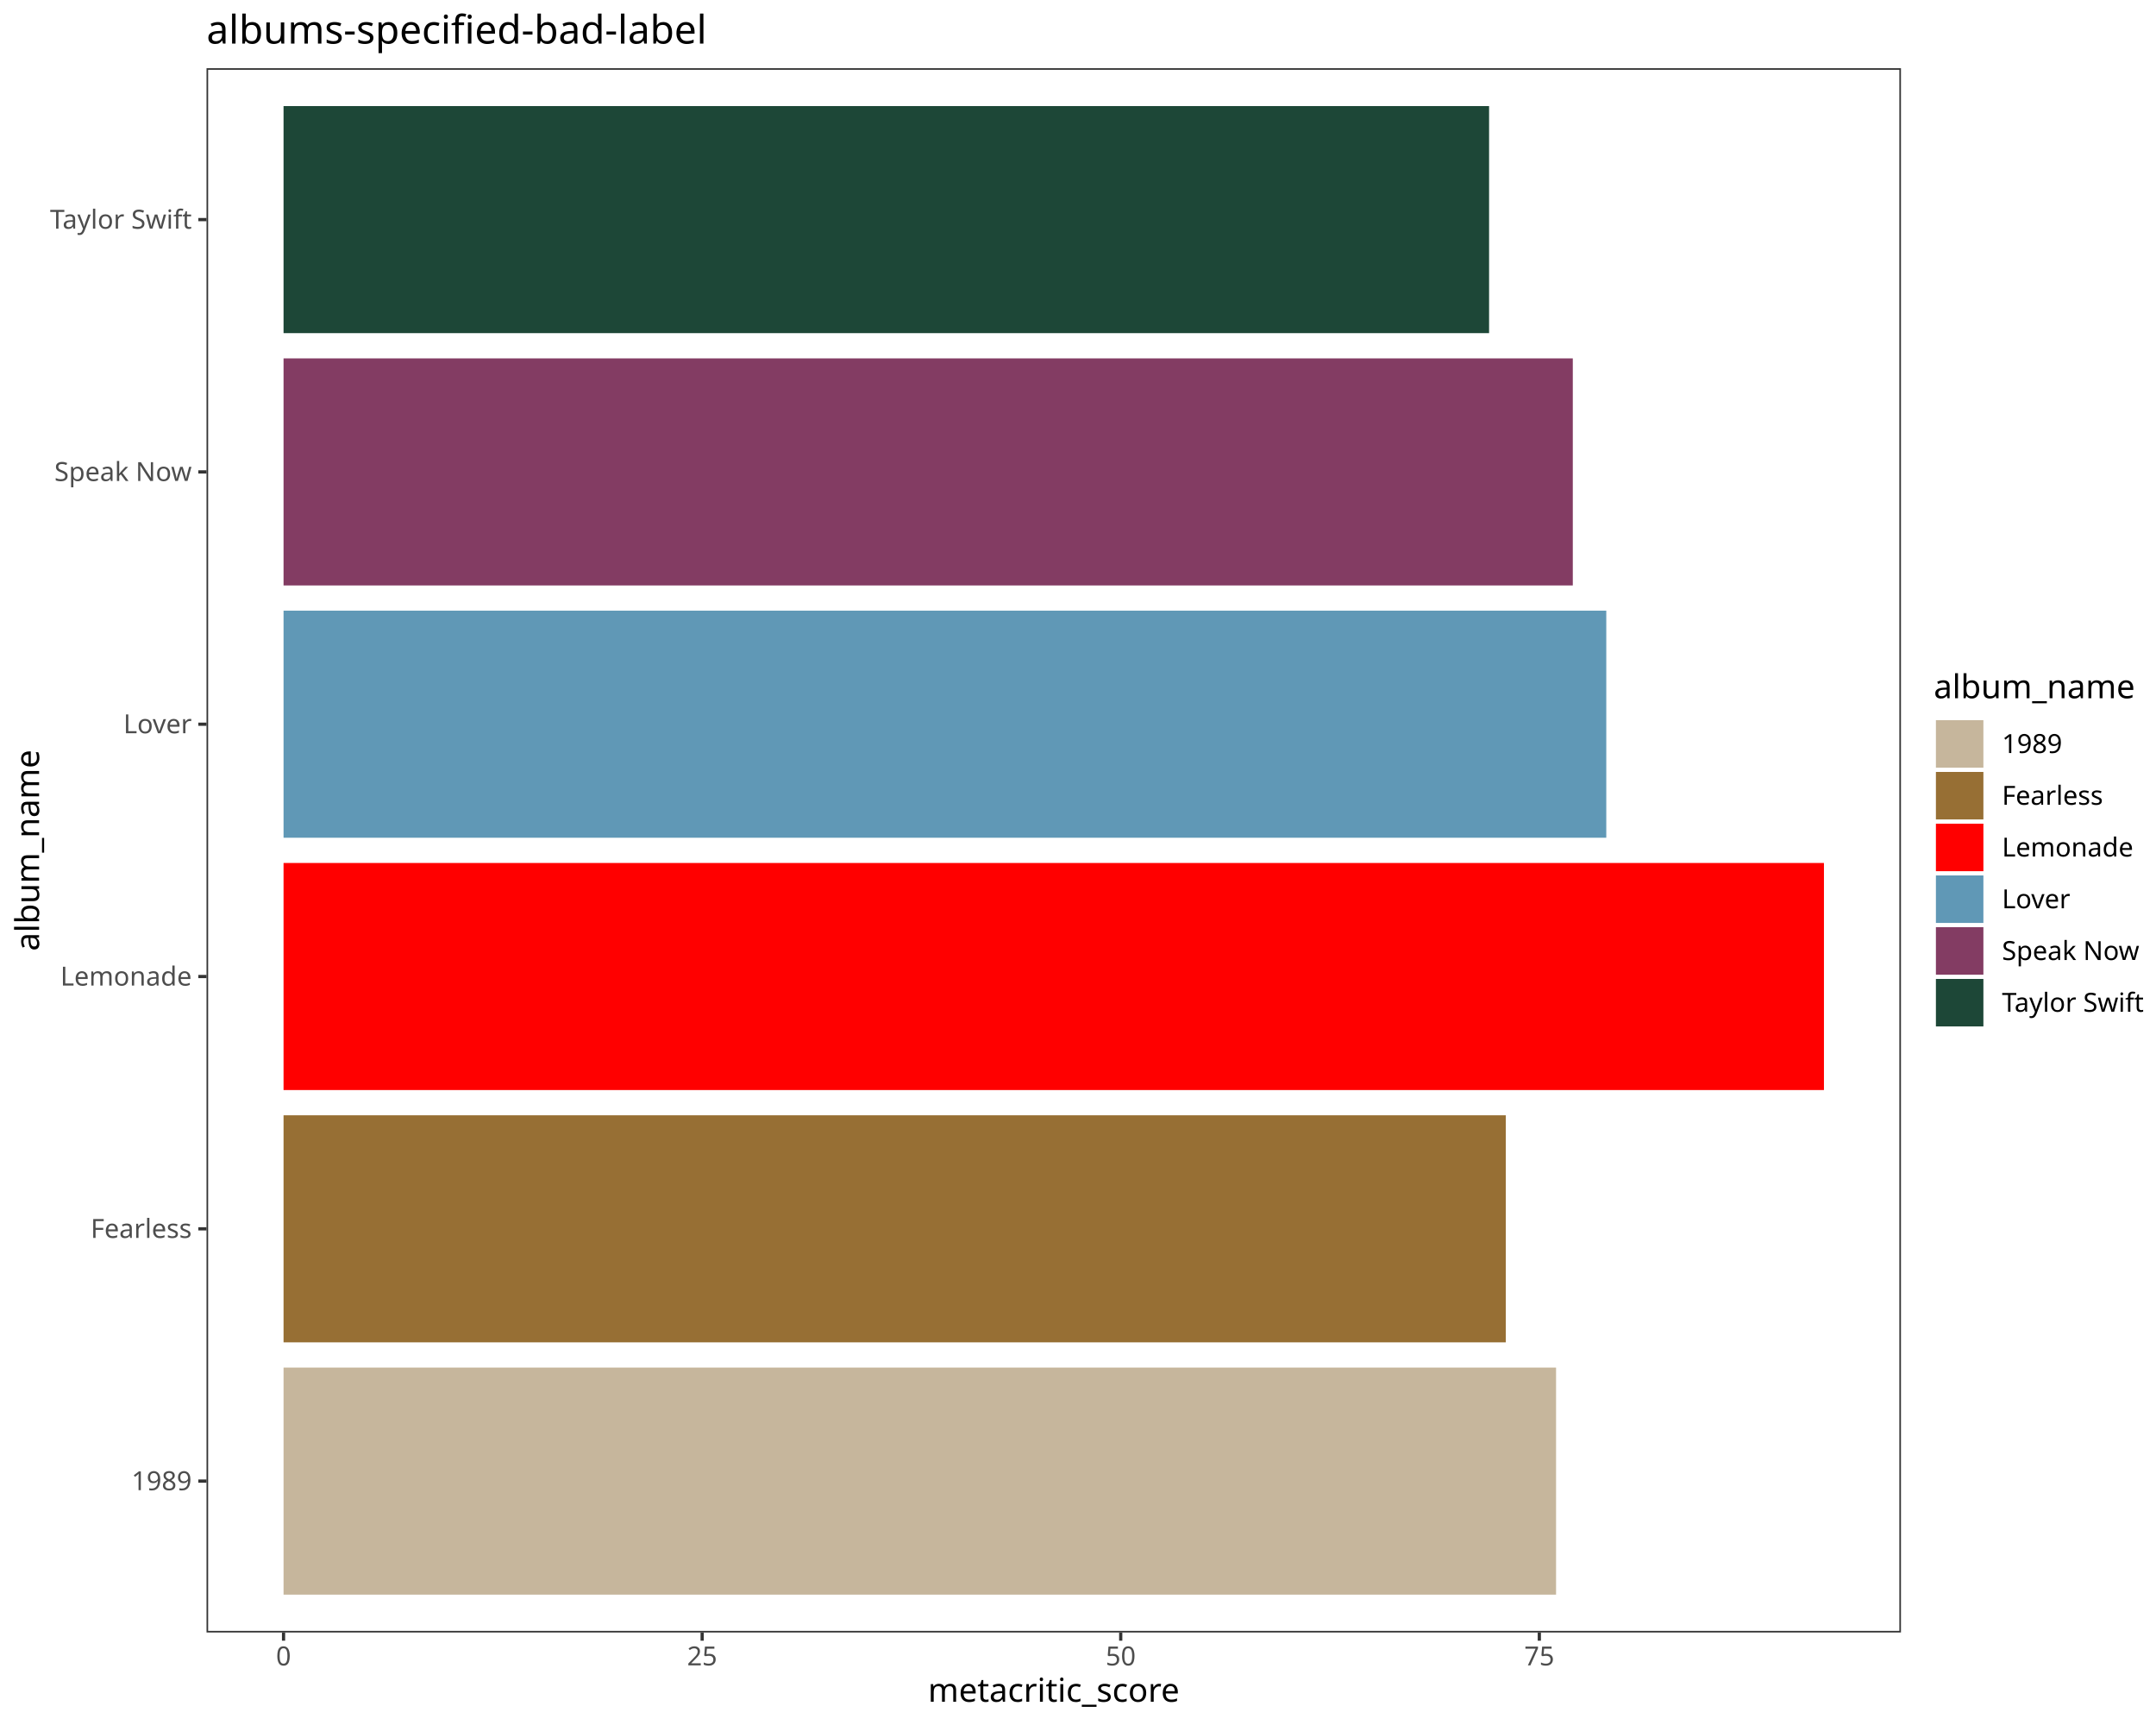
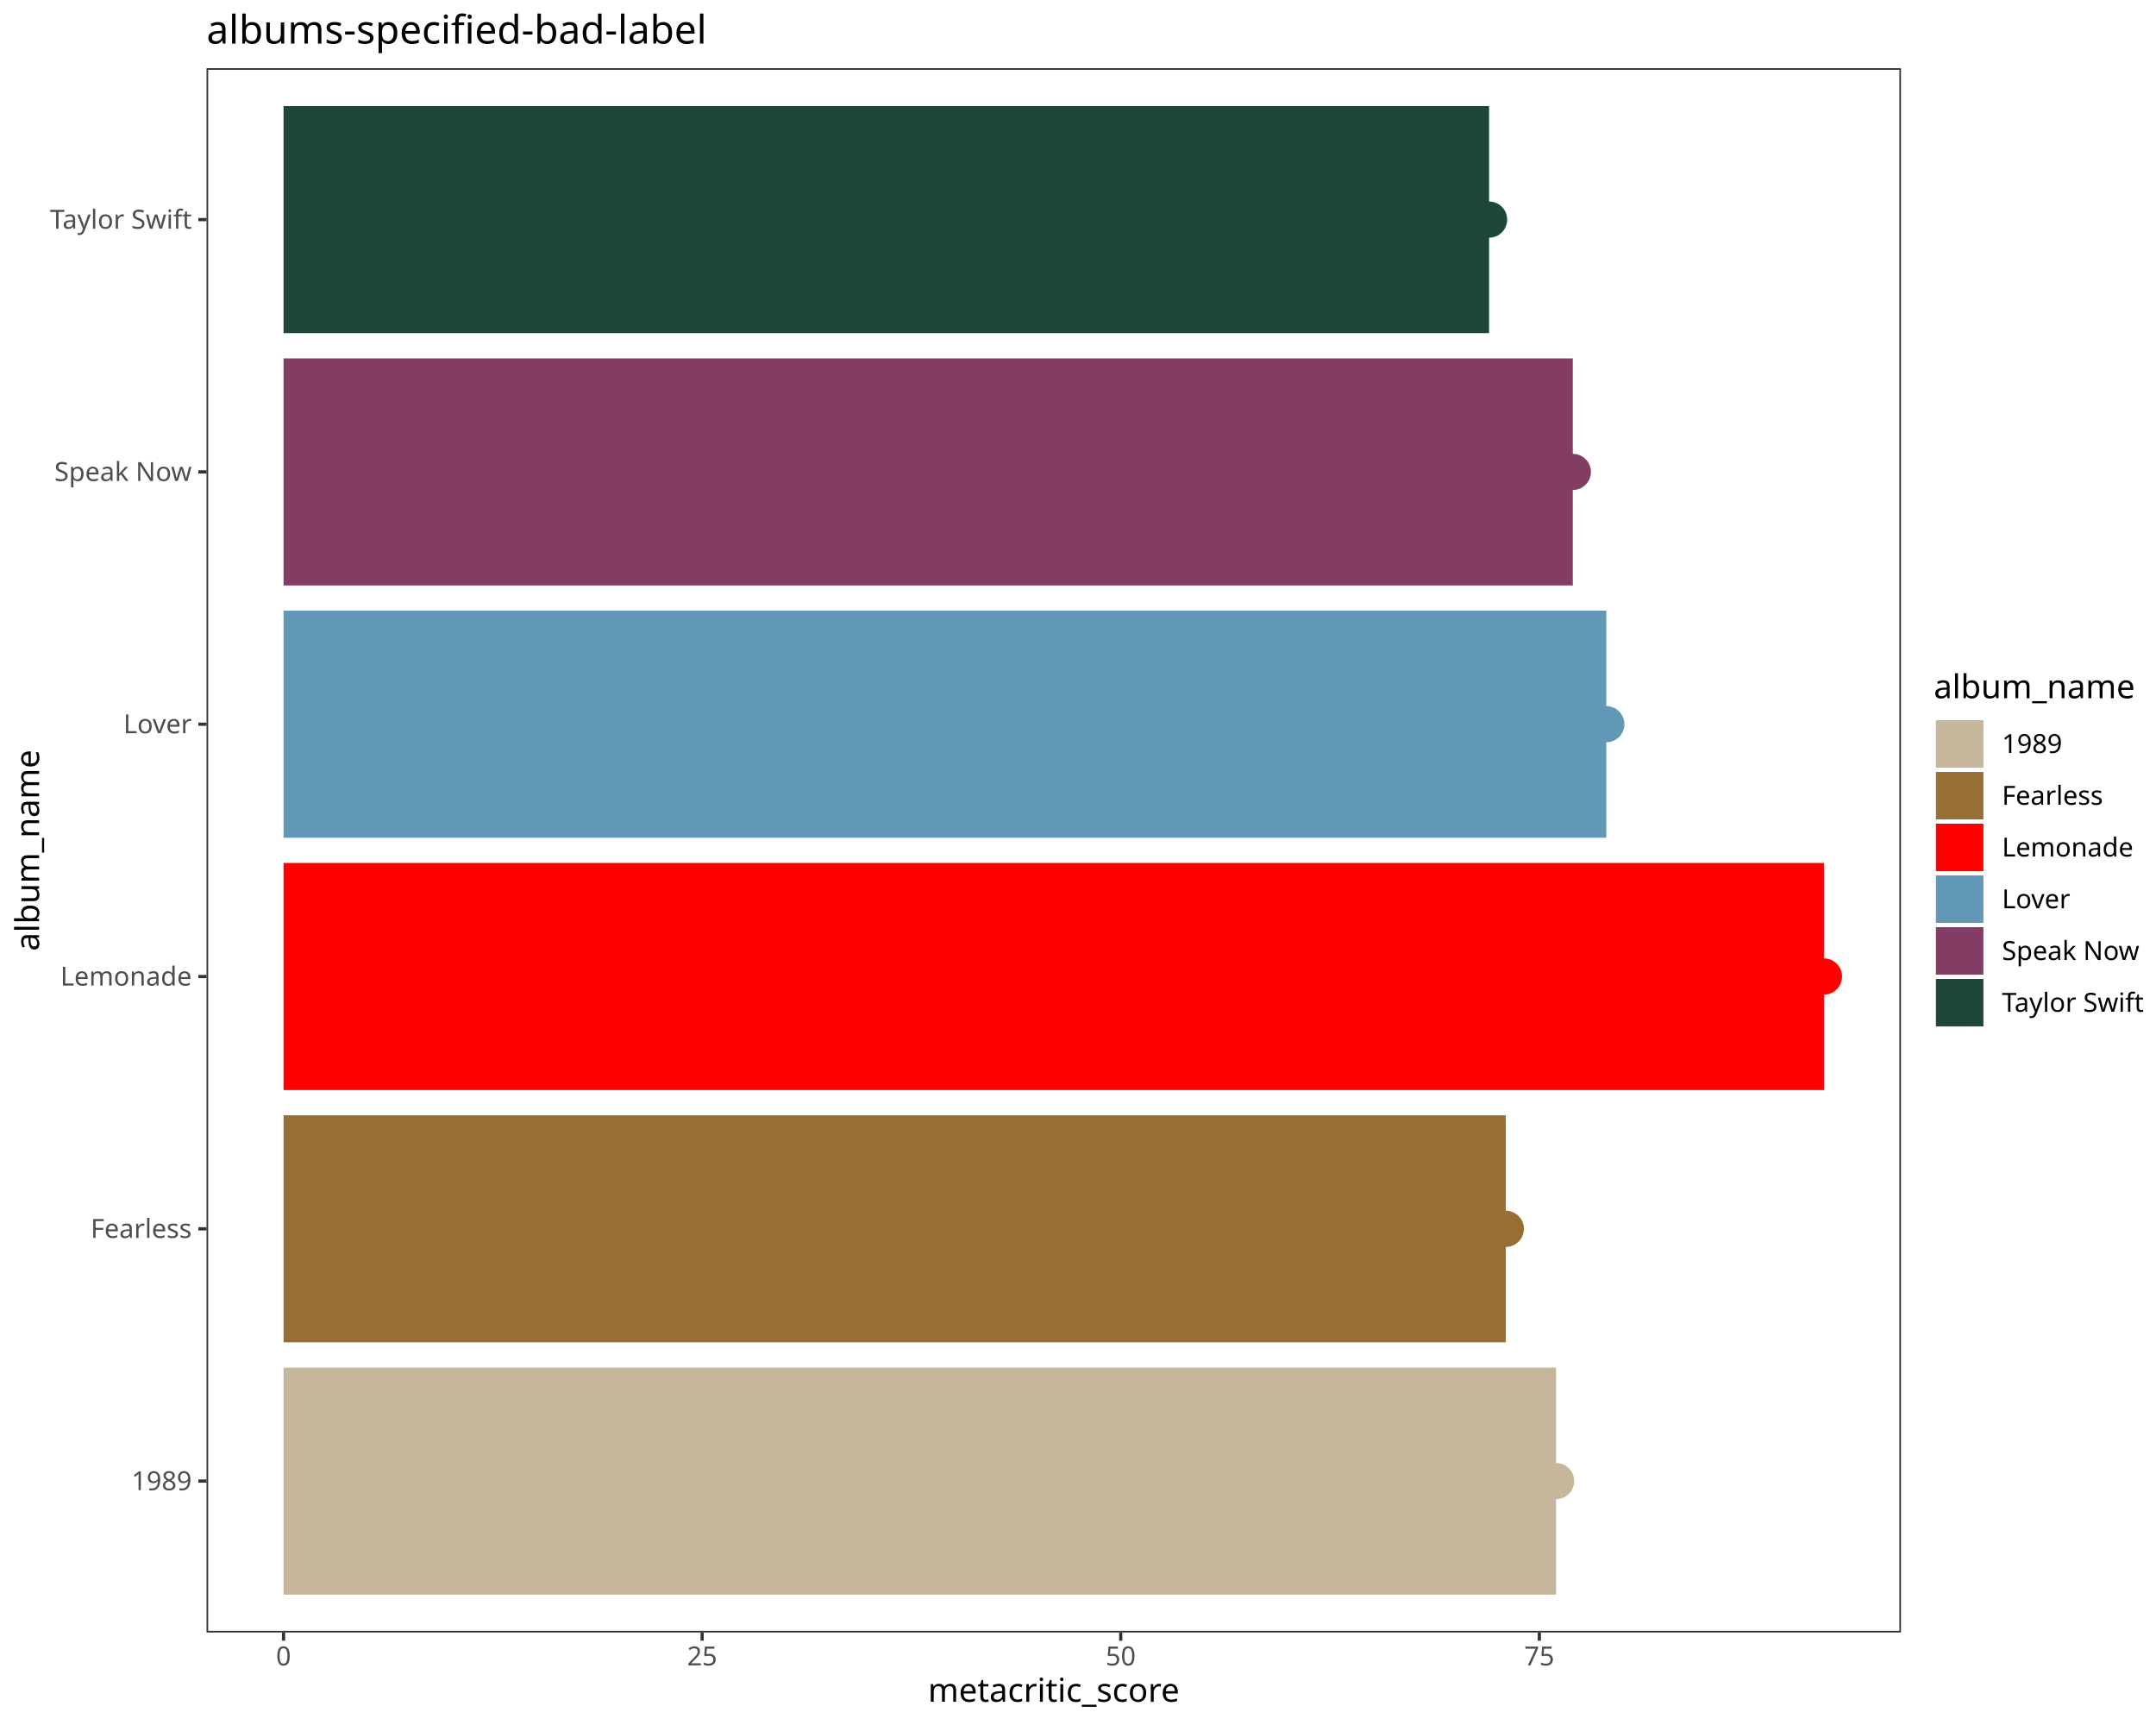
<svg xmlns="http://www.w3.org/2000/svg" class="svglite" data-engine-version="2.0" width="720.00pt" height="576.00pt" viewBox="0 0 720.00 576.00">
  <defs>
    <style type="text/css">
    .svglite line, .svglite polyline, .svglite polygon, .svglite path, .svglite rect, .svglite circle {
      fill: none;
      stroke: #000000;
      stroke-linecap: round;
      stroke-linejoin: round;
      stroke-miterlimit: 10.00;
    }
  </style>
  </defs>
  <rect width="100%" height="100%" style="stroke: none; fill: #FFFFFF;" />
  <defs>
    <clipPath id="cpMC4wMHw3MjAuMDB8MC4wMHw1NzYuMDA=">
      <rect x="0.00" y="0.00" width="720.00" height="576.00" />
    </clipPath>
  </defs>
  <g clip-path="url(#cpMC4wMHw3MjAuMDB8MC4wMHw1NzYuMDA=)">
    <rect x="0.00" y="0.00" width="720.00" height="576.00" style="stroke-width: 1.07; stroke: #FFFFFF; fill: #FFFFFF;" />
  </g>
  <defs>
    <clipPath id="cpNjguOTd8NjM0LjgzfDIyLjc4fDU0NS4xMQ==">
      <rect x="68.97" y="22.78" width="565.86" height="522.33" />
    </clipPath>
  </defs>
  <g clip-path="url(#cpNjguOTd8NjM0LjgzfDIyLjc4fDU0NS4xMQ==)">
    <rect x="68.97" y="22.78" width="565.86" height="522.33" style="stroke-width: 1.07; stroke: none; fill: #FFFFFF;" />
    <rect x="94.69" y="35.42" width="402.59" height="75.82" style="stroke-width: 1.07; stroke: none; stroke-linecap: square; stroke-linejoin: miter; fill: #1D4737;" />
    <rect x="94.69" y="203.91" width="441.73" height="75.82" style="stroke-width: 1.07; stroke: none; stroke-linecap: square; stroke-linejoin: miter; fill: #6098B6;" />
    <rect x="94.69" y="372.41" width="408.18" height="75.82" style="stroke-width: 1.07; stroke: none; stroke-linecap: square; stroke-linejoin: miter; fill: #976F34;" />
    <rect x="94.69" y="119.67" width="430.55" height="75.82" style="stroke-width: 1.07; stroke: none; stroke-linecap: square; stroke-linejoin: miter; fill: #833C63;" />
    <rect x="94.69" y="456.65" width="424.96" height="75.82" style="stroke-width: 1.07; stroke: none; stroke-linecap: square; stroke-linejoin: miter; fill: #C6B69C;" />
    <rect x="94.69" y="288.16" width="514.42" height="75.82" style="stroke-width: 1.07; stroke: none; stroke-linecap: square; stroke-linejoin: miter; fill: #FF0000;" />
+     <circle cx="497.28" cy="73.33" r="5.69" style="stroke-width: 0.71; stroke: #1D4737; fill: #1D4737;" />
+     <circle cx="536.42" cy="241.82" r="5.69" style="stroke-width: 0.71; stroke: #6098B6; fill: #6098B6;" />
+     <circle cx="502.87" cy="410.32" r="5.69" style="stroke-width: 0.71; stroke: #976F34; fill: #976F34;" />
+     <circle cx="525.24" cy="157.58" r="5.69" style="stroke-width: 0.71; stroke: #833C63; fill: #833C63;" />
+     <circle cx="519.65" cy="494.56" r="5.69" style="stroke-width: 0.71; stroke: #C6B69C; fill: #C6B69C;" />
+     <circle cx="609.11" cy="326.07" r="5.69" style="stroke-width: 0.71; stroke: #FF0000; fill: #FF0000;" />
    <rect x="68.97" y="22.78" width="565.86" height="522.33" style="stroke-width: 1.07; stroke: #333333;" />
  </g>
  <g clip-path="url(#cpMC4wMHw3MjAuMDB8MC4wMHw1NzYuMDA=)">
    <text x="64.04" y="497.59" text-anchor="end" style="font-size: 8.80px; fill: #4D4D4D; font-family: sans;" textLength="19.58px" lengthAdjust="spacingAndGlyphs">1989</text>
    <text x="64.04" y="413.35" text-anchor="end" style="font-size: 8.80px; fill: #4D4D4D; font-family: sans;" textLength="33.75px" lengthAdjust="spacingAndGlyphs">Fearless</text>
    <text x="64.04" y="329.10" text-anchor="end" style="font-size: 8.80px; fill: #4D4D4D; font-family: sans;" textLength="41.60px" lengthAdjust="spacingAndGlyphs">Lemonade</text>
    <text x="64.04" y="244.85" text-anchor="end" style="font-size: 8.80px; fill: #4D4D4D; font-family: sans;" textLength="22.02px" lengthAdjust="spacingAndGlyphs">Lover</text>
    <text x="64.04" y="160.61" text-anchor="end" style="font-size: 8.80px; fill: #4D4D4D; font-family: sans;" textLength="45.01px" lengthAdjust="spacingAndGlyphs">Speak Now</text>
    <text x="64.04" y="76.36" text-anchor="end" style="font-size: 8.80px; fill: #4D4D4D; font-family: sans;" textLength="45.97px" lengthAdjust="spacingAndGlyphs">Taylor Swift</text>
    <polyline points="66.23,494.56 68.97,494.56 " style="stroke-width: 1.07; stroke: #333333; stroke-linecap: butt;" />
    <polyline points="66.23,410.32 68.97,410.32 " style="stroke-width: 1.07; stroke: #333333; stroke-linecap: butt;" />
    <polyline points="66.23,326.07 68.97,326.07 " style="stroke-width: 1.07; stroke: #333333; stroke-linecap: butt;" />
    <polyline points="66.23,241.82 68.97,241.82 " style="stroke-width: 1.07; stroke: #333333; stroke-linecap: butt;" />
    <polyline points="66.23,157.58 68.97,157.58 " style="stroke-width: 1.07; stroke: #333333; stroke-linecap: butt;" />
    <polyline points="66.23,73.33 68.97,73.33 " style="stroke-width: 1.07; stroke: #333333; stroke-linecap: butt;" />
    <polyline points="94.69,547.85 94.69,545.11 " style="stroke-width: 1.07; stroke: #333333; stroke-linecap: butt;" />
    <polyline points="234.48,547.85 234.48,545.11 " style="stroke-width: 1.07; stroke: #333333; stroke-linecap: butt;" />
    <polyline points="374.27,547.85 374.27,545.11 " style="stroke-width: 1.07; stroke: #333333; stroke-linecap: butt;" />
    <polyline points="514.06,547.85 514.06,545.11 " style="stroke-width: 1.07; stroke: #333333; stroke-linecap: butt;" />
    <text x="94.69" y="556.10" text-anchor="middle" style="font-size: 8.80px; fill: #4D4D4D; font-family: sans;" textLength="4.89px" lengthAdjust="spacingAndGlyphs">0</text>
    <text x="234.48" y="556.10" text-anchor="middle" style="font-size: 8.80px; fill: #4D4D4D; font-family: sans;" textLength="9.79px" lengthAdjust="spacingAndGlyphs">25</text>
    <text x="374.27" y="556.10" text-anchor="middle" style="font-size: 8.80px; fill: #4D4D4D; font-family: sans;" textLength="9.79px" lengthAdjust="spacingAndGlyphs">50</text>
    <text x="514.06" y="556.10" text-anchor="middle" style="font-size: 8.80px; fill: #4D4D4D; font-family: sans;" textLength="9.79px" lengthAdjust="spacingAndGlyphs">75</text>
    <text x="351.90" y="568.24" text-anchor="middle" style="font-size: 11.00px; font-family: sans;" textLength="80.10px" lengthAdjust="spacingAndGlyphs">metacritic_score</text>
    <text transform="translate(13.05,283.95) rotate(-90)" text-anchor="middle" style="font-size: 11.00px; font-family: sans;" textLength="63.60px" lengthAdjust="spacingAndGlyphs">album_name</text>
    <rect x="645.79" y="224.44" width="68.73" height="119.01" style="stroke-width: 1.07; stroke: none; fill: #FFFFFF;" />
    <text x="645.79" y="233.15" style="font-size: 11.00px; font-family: sans;" textLength="63.60px" lengthAdjust="spacingAndGlyphs">album_name</text>
    <rect x="645.79" y="239.77" width="17.28" height="17.28" style="stroke-width: 1.07; stroke: none; fill: #FFFFFF;" />
    <rect x="646.50" y="240.48" width="15.86" height="15.86" style="stroke-width: 1.07; stroke: none; stroke-linecap: square; stroke-linejoin: miter; fill: #C6B69C;" />
+     <circle cx="654.43" cy="248.41" r="5.69" style="stroke-width: 0.71; stroke: #C6B69C; fill: #C6B69C;" />
    <rect x="645.79" y="257.05" width="17.28" height="17.28" style="stroke-width: 1.07; stroke: none; fill: #FFFFFF;" />
    <rect x="646.50" y="257.76" width="15.86" height="15.86" style="stroke-width: 1.07; stroke: none; stroke-linecap: square; stroke-linejoin: miter; fill: #976F34;" />
+     <circle cx="654.43" cy="265.69" r="5.69" style="stroke-width: 0.71; stroke: #976F34; fill: #976F34;" />
    <rect x="645.79" y="274.33" width="17.28" height="17.28" style="stroke-width: 1.07; stroke: none; fill: #FFFFFF;" />
    <rect x="646.50" y="275.04" width="15.86" height="15.86" style="stroke-width: 1.07; stroke: none; stroke-linecap: square; stroke-linejoin: miter; fill: #FF0000;" />
+     <circle cx="654.43" cy="282.97" r="5.69" style="stroke-width: 0.71; stroke: #FF0000; fill: #FF0000;" />
    <rect x="645.79" y="291.61" width="17.28" height="17.28" style="stroke-width: 1.07; stroke: none; fill: #FFFFFF;" />
    <rect x="646.50" y="292.32" width="15.86" height="15.86" style="stroke-width: 1.07; stroke: none; stroke-linecap: square; stroke-linejoin: miter; fill: #6098B6;" />
+     <circle cx="654.43" cy="300.25" r="5.69" style="stroke-width: 0.71; stroke: #6098B6; fill: #6098B6;" />
    <rect x="645.79" y="308.89" width="17.28" height="17.28" style="stroke-width: 1.07; stroke: none; fill: #FFFFFF;" />
    <rect x="646.50" y="309.60" width="15.86" height="15.86" style="stroke-width: 1.07; stroke: none; stroke-linecap: square; stroke-linejoin: miter; fill: #833C63;" />
+     <circle cx="654.43" cy="317.53" r="5.69" style="stroke-width: 0.71; stroke: #833C63; fill: #833C63;" />
    <rect x="645.79" y="326.17" width="17.28" height="17.28" style="stroke-width: 1.07; stroke: none; fill: #FFFFFF;" />
    <rect x="646.50" y="326.88" width="15.86" height="15.86" style="stroke-width: 1.07; stroke: none; stroke-linecap: square; stroke-linejoin: miter; fill: #1D4737;" />
+     <circle cx="654.43" cy="334.81" r="5.69" style="stroke-width: 0.71; stroke: #1D4737; fill: #1D4737;" />
    <text x="668.55" y="251.44" style="font-size: 8.80px; font-family: sans;" textLength="19.58px" lengthAdjust="spacingAndGlyphs">1989</text>
    <text x="668.55" y="268.72" style="font-size: 8.80px; font-family: sans;" textLength="33.75px" lengthAdjust="spacingAndGlyphs">Fearless</text>
    <text x="668.55" y="286.00" style="font-size: 8.80px; font-family: sans;" textLength="41.60px" lengthAdjust="spacingAndGlyphs">Lemonade</text>
    <text x="668.55" y="303.28" style="font-size: 8.80px; font-family: sans;" textLength="22.02px" lengthAdjust="spacingAndGlyphs">Lover</text>
    <text x="668.55" y="320.56" style="font-size: 8.80px; font-family: sans;" textLength="45.01px" lengthAdjust="spacingAndGlyphs">Speak Now</text>
    <text x="668.55" y="337.84" style="font-size: 8.80px; font-family: sans;" textLength="45.97px" lengthAdjust="spacingAndGlyphs">Taylor Swift</text>
    <text x="68.97" y="14.56" style="font-size: 13.20px; font-family: sans;" textLength="157.77px" lengthAdjust="spacingAndGlyphs">albums-specified-bad-label</text>
  </g>
</svg>
